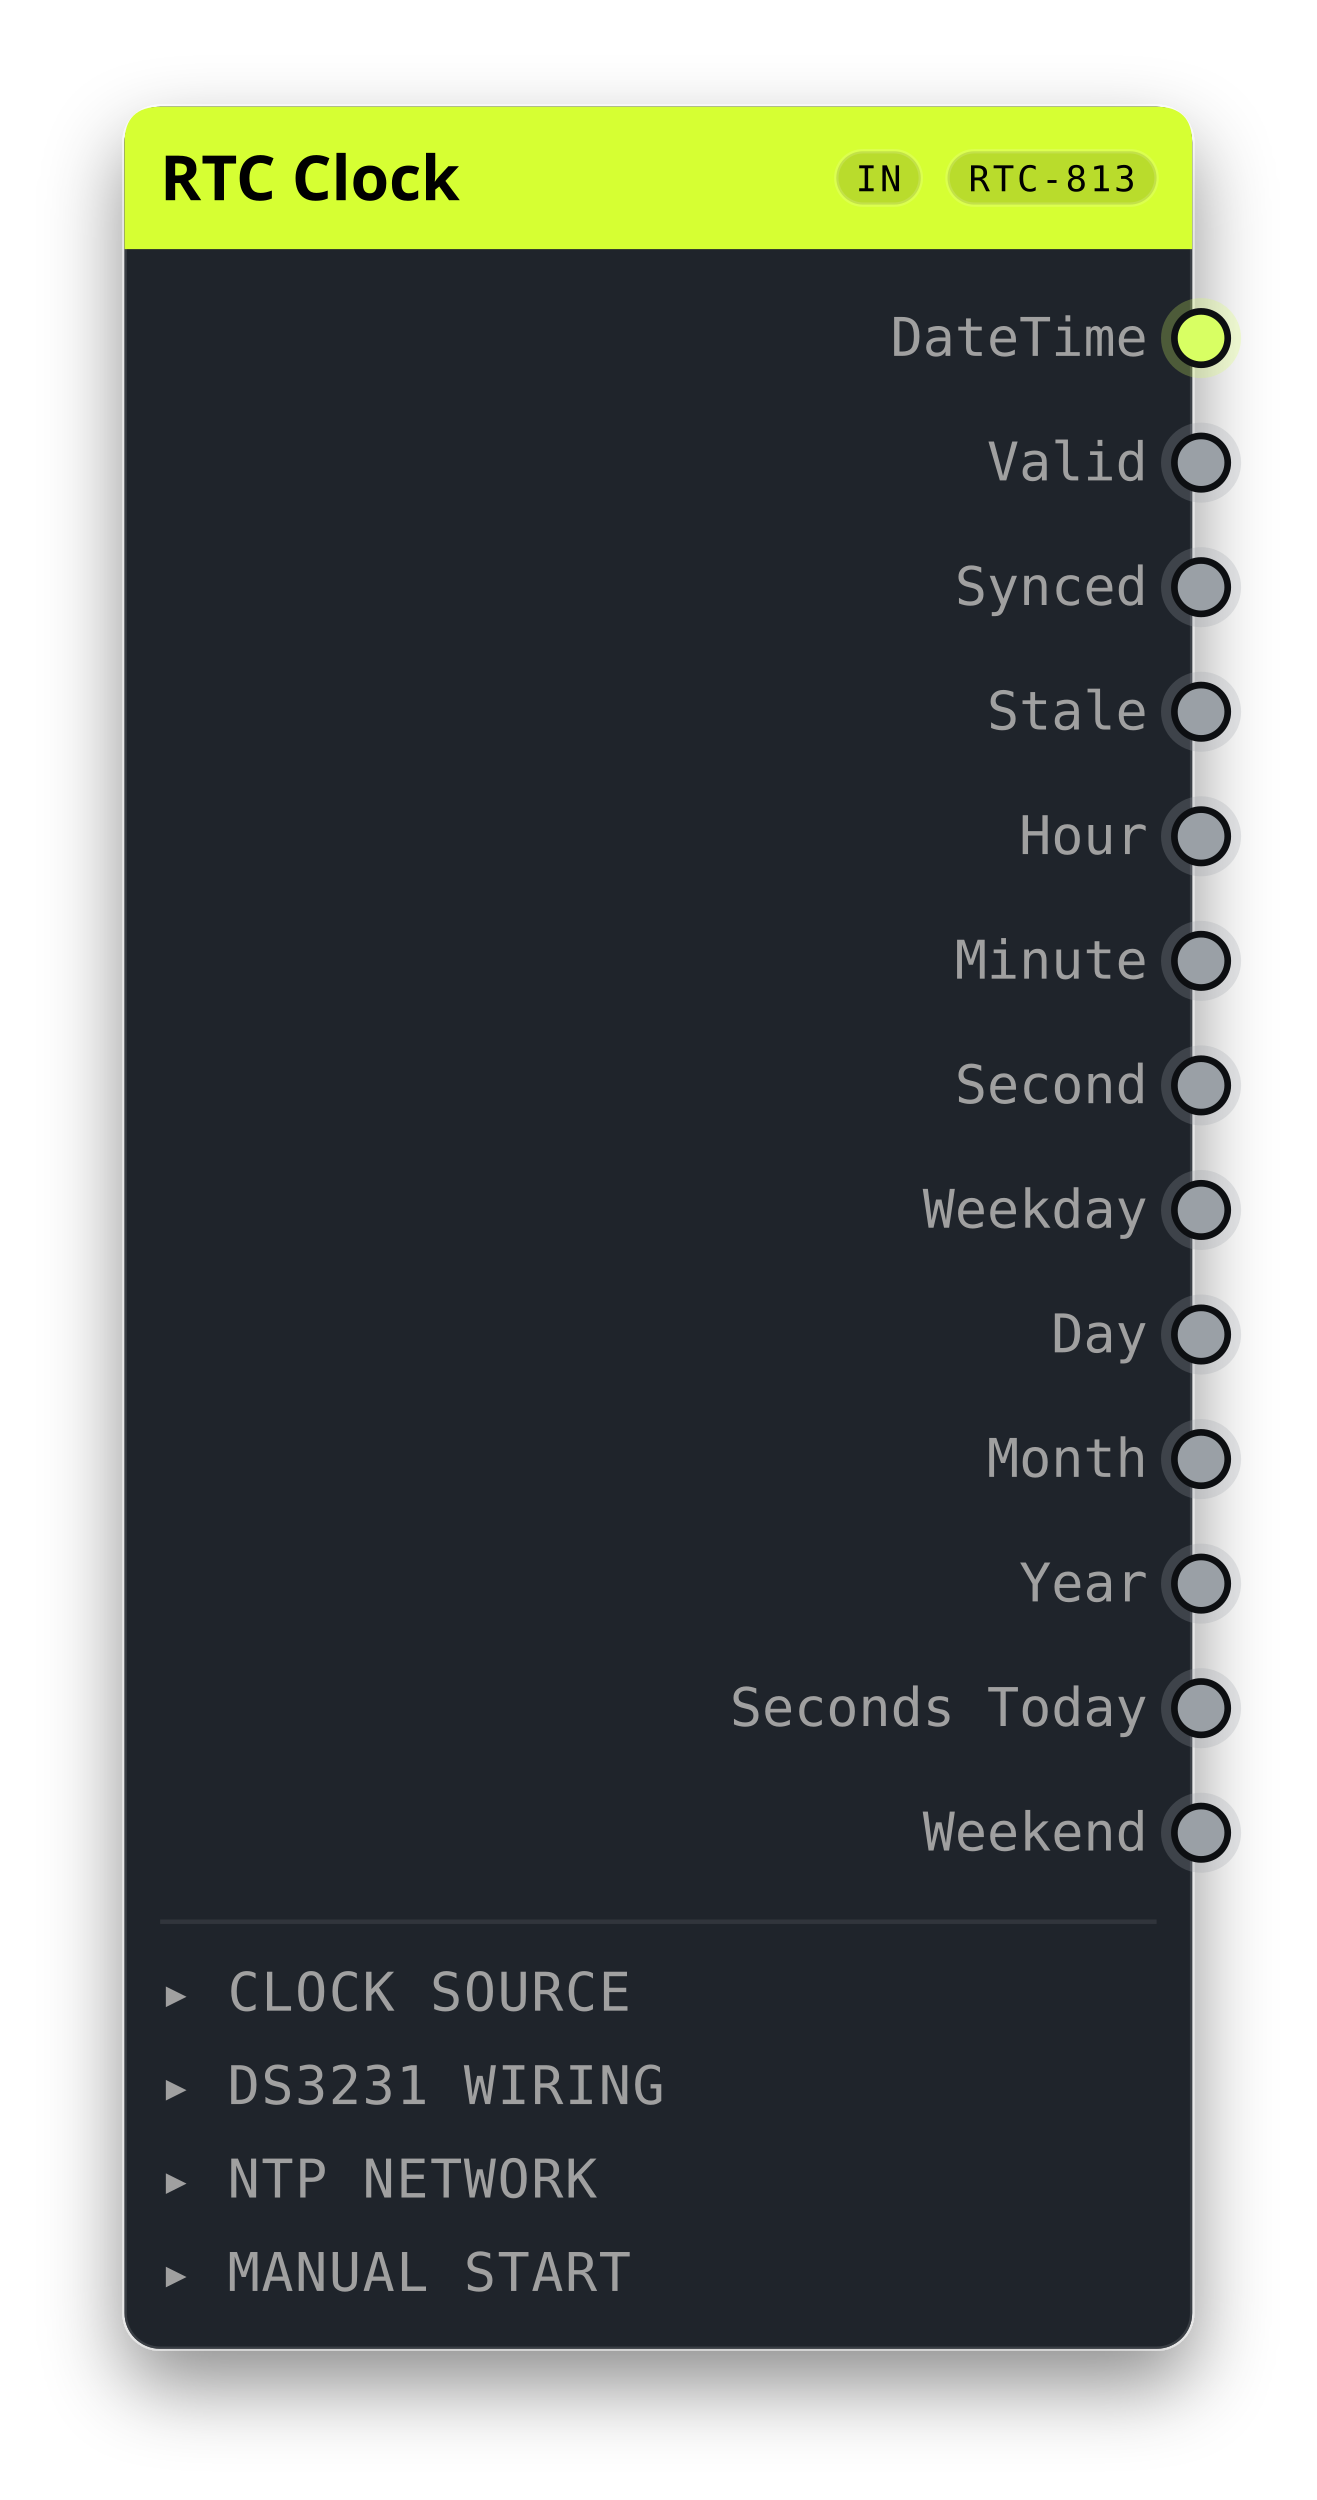
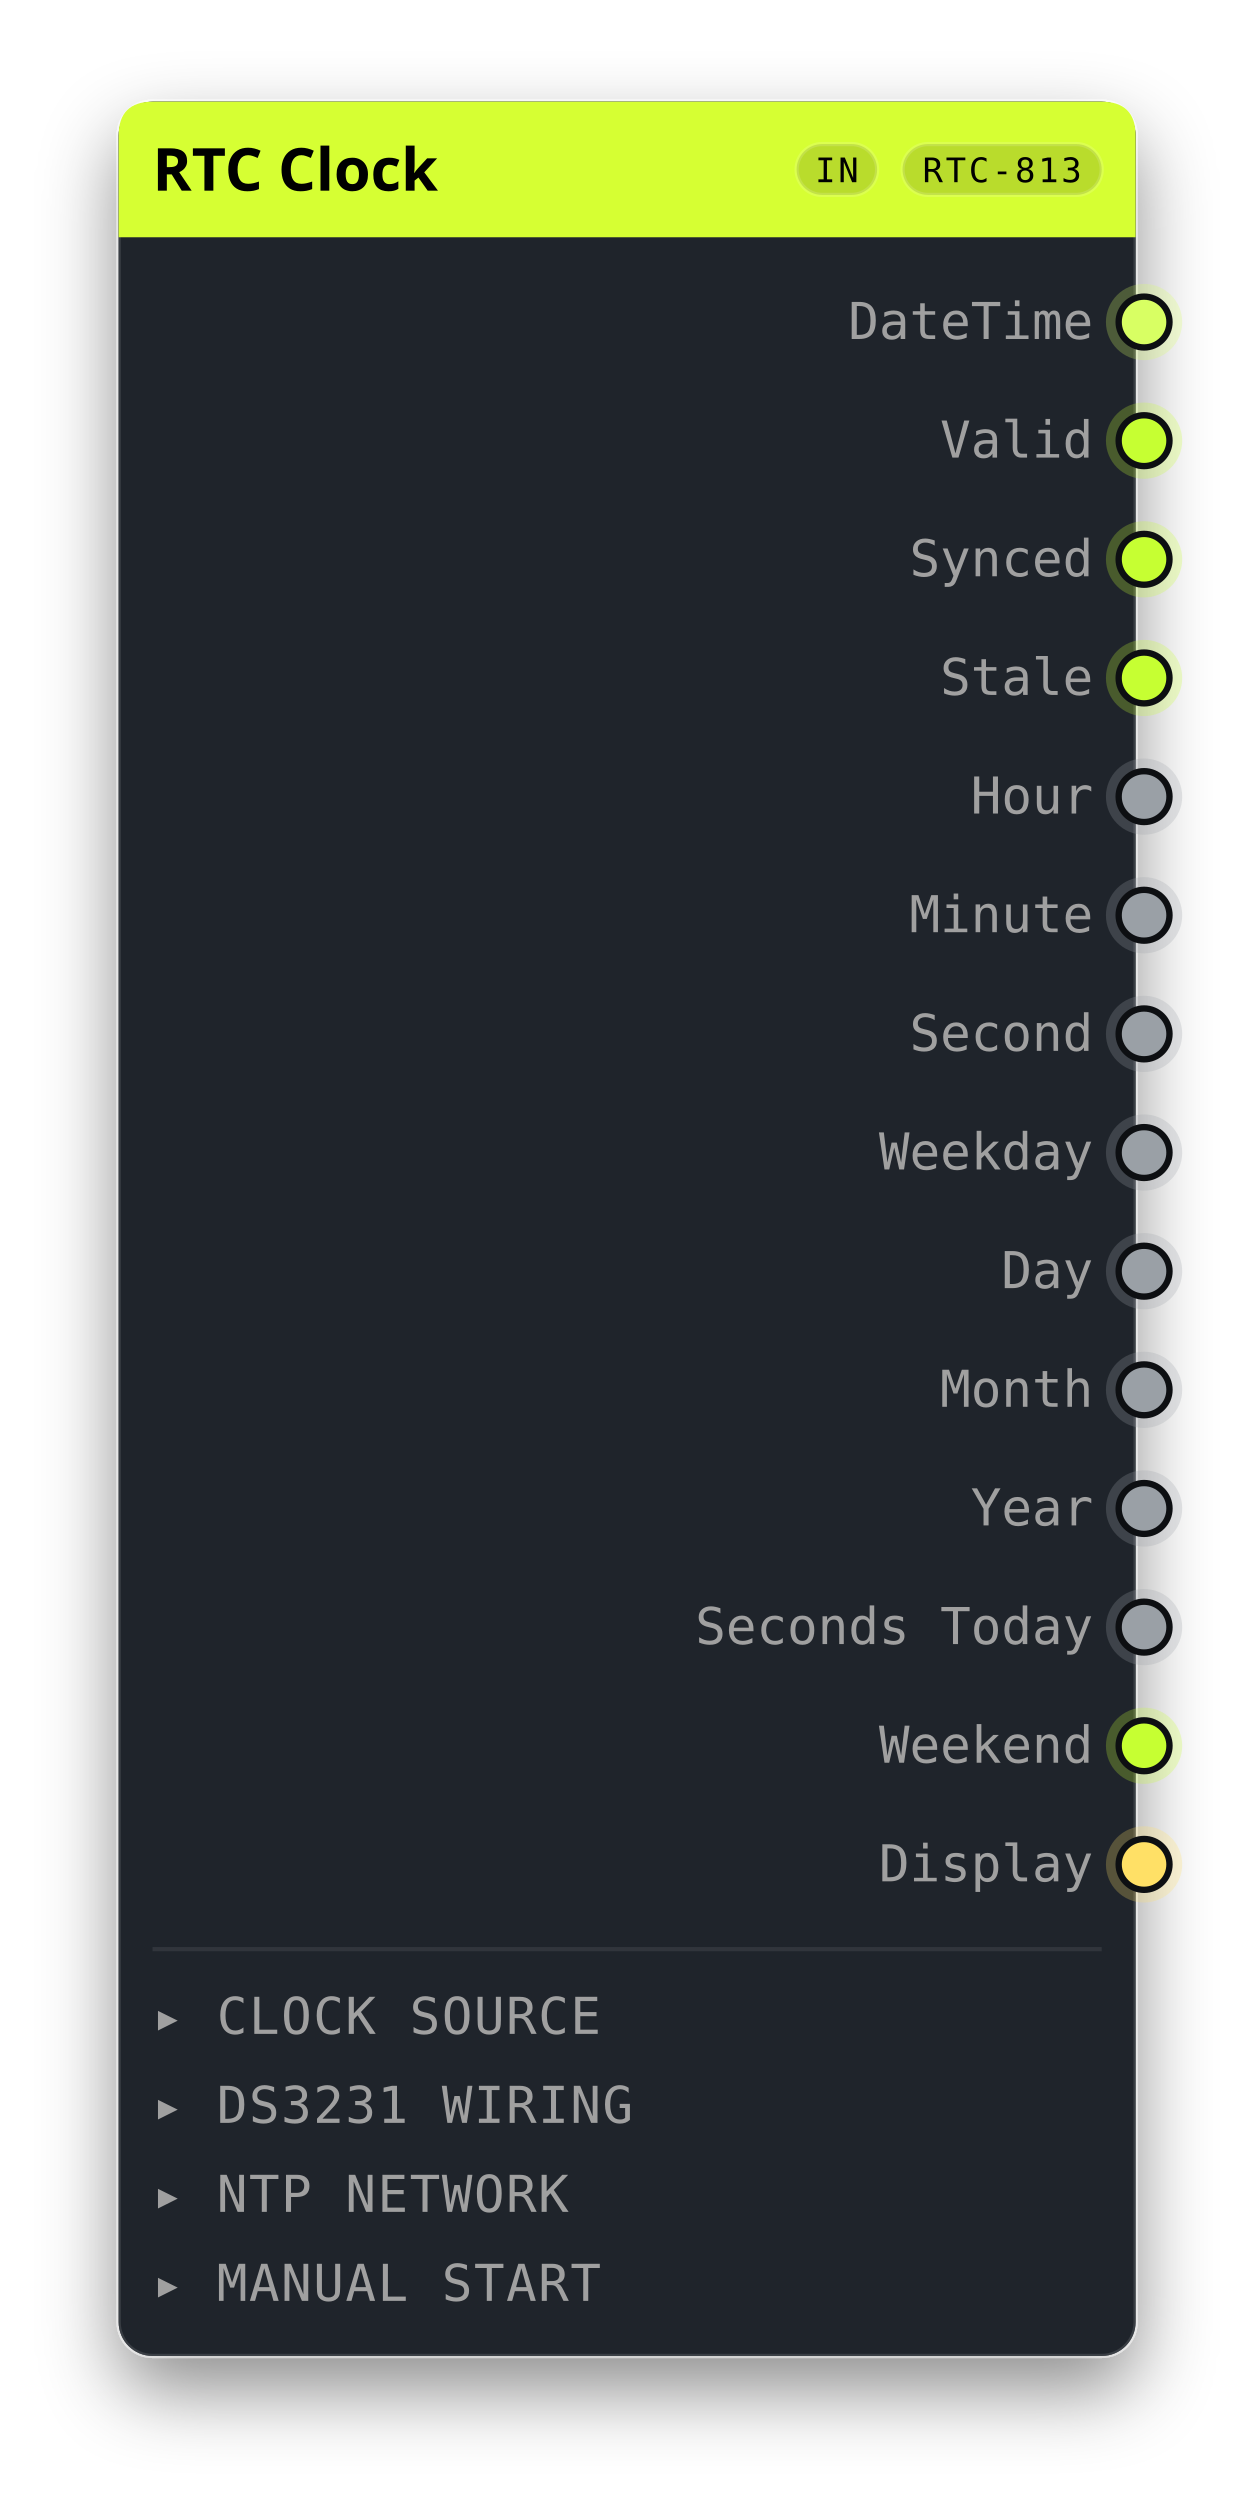
- <svg xmlns="http://www.w3.org/2000/svg" viewBox="0 0 296 562" width="296" height="562" role="img" aria-label="RTC Clock node">
+ <svg xmlns="http://www.w3.org/2000/svg" viewBox="0 0 296 590" width="296" height="590" role="img" aria-label="RTC Clock node">
  <defs>
    <filter id="shadow" x="-20%" y="-20%" width="140%" height="160%">
      <feDropShadow dx="0" dy="8" stdDeviation="9" flood-color="#000" flood-opacity="0.45" />
    </filter>
  </defs>
  <g transform="translate(28,24)">
-     <rect x="0" y="0" width="240" height="504" rx="8" fill="#1f242b" stroke="rgba(255,255,255,0.12)" filter="url(#shadow)" />
-     <rect x="0" y="0" width="240" height="504" rx="8" fill="#1f242b" stroke="rgba(255,255,255,0.12)" />
+     <rect x="0" y="0" width="240" height="532" rx="8" fill="#1f242b" stroke="rgba(255,255,255,0.12)" filter="url(#shadow)" />
+     <rect x="0" y="0" width="240" height="532" rx="8" fill="#1f242b" stroke="rgba(255,255,255,0.12)" />
    <path d="M0,32 L0,8 Q0,0 8,0 L232,0 Q240,0 240,8 L240,32 Z" fill="#d6ff33" />
    <text x="8" y="21" font-family="'Audiowide','Trebuchet MS','Arial Black',sans-serif" font-size="14" font-weight="600" fill="#000">RTC Clock</text>
    <rect x="160" y="10" width="19" height="12" rx="6" fill="rgba(0,0,0,0.14)" stroke="rgba(255,255,255,0.14)" />
    <text x="169.5" y="19" text-anchor="middle" font-family="'JetBrains Mono','Cascadia Mono','Consolas',monospace" font-size="8" letter-spacing="0.08em" fill="#000">IN</text>
    <rect x="185" y="10" width="47" height="12" rx="6" fill="rgba(0,0,0,0.14)" stroke="rgba(255,255,255,0.14)" />
    <text x="208.5" y="19" text-anchor="middle" font-family="'JetBrains Mono','Cascadia Mono','Consolas',monospace" font-size="8" letter-spacing="0.08em" fill="#000">RTC-813</text>
    <circle cx="242" cy="52" r="9" fill="#d8ff63" opacity="0.25" />
    <circle cx="242" cy="52" r="6" fill="#d8ff63" stroke="#0d0f12" stroke-width="1.5" />
    <text x="230" y="56" text-anchor="end" font-family="'JetBrains Mono','Cascadia Mono','Consolas',monospace" font-size="12" fill="#a0a0a0">DateTime</text>
-     <circle cx="242" cy="80" r="9" fill="#9aa0a6" opacity="0.25" />
-     <circle cx="242" cy="80" r="6" fill="#9aa0a6" stroke="#0d0f12" stroke-width="1.5" />
+     <circle cx="242" cy="80" r="9" fill="#c6ff32" opacity="0.25" />
+     <circle cx="242" cy="80" r="6" fill="#c6ff32" stroke="#0d0f12" stroke-width="1.5" />
    <text x="230" y="84" text-anchor="end" font-family="'JetBrains Mono','Cascadia Mono','Consolas',monospace" font-size="12" fill="#a0a0a0">Valid</text>
-     <circle cx="242" cy="108" r="9" fill="#9aa0a6" opacity="0.25" />
-     <circle cx="242" cy="108" r="6" fill="#9aa0a6" stroke="#0d0f12" stroke-width="1.5" />
+     <circle cx="242" cy="108" r="9" fill="#c6ff32" opacity="0.25" />
+     <circle cx="242" cy="108" r="6" fill="#c6ff32" stroke="#0d0f12" stroke-width="1.5" />
    <text x="230" y="112" text-anchor="end" font-family="'JetBrains Mono','Cascadia Mono','Consolas',monospace" font-size="12" fill="#a0a0a0">Synced</text>
-     <circle cx="242" cy="136" r="9" fill="#9aa0a6" opacity="0.25" />
-     <circle cx="242" cy="136" r="6" fill="#9aa0a6" stroke="#0d0f12" stroke-width="1.5" />
+     <circle cx="242" cy="136" r="9" fill="#c6ff32" opacity="0.25" />
+     <circle cx="242" cy="136" r="6" fill="#c6ff32" stroke="#0d0f12" stroke-width="1.5" />
    <text x="230" y="140" text-anchor="end" font-family="'JetBrains Mono','Cascadia Mono','Consolas',monospace" font-size="12" fill="#a0a0a0">Stale</text>
    <circle cx="242" cy="164" r="9" fill="#9aa0a6" opacity="0.25" />
    <circle cx="242" cy="164" r="6" fill="#9aa0a6" stroke="#0d0f12" stroke-width="1.5" />
    <text x="230" y="168" text-anchor="end" font-family="'JetBrains Mono','Cascadia Mono','Consolas',monospace" font-size="12" fill="#a0a0a0">Hour</text>
    <circle cx="242" cy="192" r="9" fill="#9aa0a6" opacity="0.25" />
    <circle cx="242" cy="192" r="6" fill="#9aa0a6" stroke="#0d0f12" stroke-width="1.5" />
    <text x="230" y="196" text-anchor="end" font-family="'JetBrains Mono','Cascadia Mono','Consolas',monospace" font-size="12" fill="#a0a0a0">Minute</text>
    <circle cx="242" cy="220" r="9" fill="#9aa0a6" opacity="0.25" />
    <circle cx="242" cy="220" r="6" fill="#9aa0a6" stroke="#0d0f12" stroke-width="1.5" />
    <text x="230" y="224" text-anchor="end" font-family="'JetBrains Mono','Cascadia Mono','Consolas',monospace" font-size="12" fill="#a0a0a0">Second</text>
    <circle cx="242" cy="248" r="9" fill="#9aa0a6" opacity="0.25" />
    <circle cx="242" cy="248" r="6" fill="#9aa0a6" stroke="#0d0f12" stroke-width="1.5" />
    <text x="230" y="252" text-anchor="end" font-family="'JetBrains Mono','Cascadia Mono','Consolas',monospace" font-size="12" fill="#a0a0a0">Weekday</text>
    <circle cx="242" cy="276" r="9" fill="#9aa0a6" opacity="0.25" />
    <circle cx="242" cy="276" r="6" fill="#9aa0a6" stroke="#0d0f12" stroke-width="1.5" />
    <text x="230" y="280" text-anchor="end" font-family="'JetBrains Mono','Cascadia Mono','Consolas',monospace" font-size="12" fill="#a0a0a0">Day</text>
    <circle cx="242" cy="304" r="9" fill="#9aa0a6" opacity="0.25" />
    <circle cx="242" cy="304" r="6" fill="#9aa0a6" stroke="#0d0f12" stroke-width="1.5" />
    <text x="230" y="308" text-anchor="end" font-family="'JetBrains Mono','Cascadia Mono','Consolas',monospace" font-size="12" fill="#a0a0a0">Month</text>
    <circle cx="242" cy="332" r="9" fill="#9aa0a6" opacity="0.25" />
    <circle cx="242" cy="332" r="6" fill="#9aa0a6" stroke="#0d0f12" stroke-width="1.5" />
    <text x="230" y="336" text-anchor="end" font-family="'JetBrains Mono','Cascadia Mono','Consolas',monospace" font-size="12" fill="#a0a0a0">Year</text>
    <circle cx="242" cy="360" r="9" fill="#9aa0a6" opacity="0.25" />
    <circle cx="242" cy="360" r="6" fill="#9aa0a6" stroke="#0d0f12" stroke-width="1.5" />
    <text x="230" y="364" text-anchor="end" font-family="'JetBrains Mono','Cascadia Mono','Consolas',monospace" font-size="12" fill="#a0a0a0">Seconds Today</text>
-     <circle cx="242" cy="388" r="9" fill="#9aa0a6" opacity="0.25" />
-     <circle cx="242" cy="388" r="6" fill="#9aa0a6" stroke="#0d0f12" stroke-width="1.5" />
+     <circle cx="242" cy="388" r="9" fill="#c6ff32" opacity="0.25" />
+     <circle cx="242" cy="388" r="6" fill="#c6ff32" stroke="#0d0f12" stroke-width="1.5" />
    <text x="230" y="392" text-anchor="end" font-family="'JetBrains Mono','Cascadia Mono','Consolas',monospace" font-size="12" fill="#a0a0a0">Weekend</text>
-     <line x1="8" y1="408" x2="232" y2="408" stroke="rgba(255,255,255,0.08)" />
-     <text x="8" y="428" font-family="'JetBrains Mono','Cascadia Mono','Consolas',monospace" font-size="12" letter-spacing="0.03em" fill="#a0a0a0">▸ CLOCK SOURCE</text>
-     <text x="8" y="449" font-family="'JetBrains Mono','Cascadia Mono','Consolas',monospace" font-size="12" letter-spacing="0.03em" fill="#a0a0a0">▸ DS3231 WIRING</text>
-     <text x="8" y="470" font-family="'JetBrains Mono','Cascadia Mono','Consolas',monospace" font-size="12" letter-spacing="0.03em" fill="#a0a0a0">▸ NTP NETWORK</text>
-     <text x="8" y="491" font-family="'JetBrains Mono','Cascadia Mono','Consolas',monospace" font-size="12" letter-spacing="0.03em" fill="#a0a0a0">▸ MANUAL START</text>
+     <circle cx="242" cy="416" r="9" fill="#ffe066" opacity="0.25" />
+     <circle cx="242" cy="416" r="6" fill="#ffe066" stroke="#0d0f12" stroke-width="1.5" />
+     <text x="230" y="420" text-anchor="end" font-family="'JetBrains Mono','Cascadia Mono','Consolas',monospace" font-size="12" fill="#a0a0a0">Display</text>
+     <line x1="8" y1="436" x2="232" y2="436" stroke="rgba(255,255,255,0.08)" />
+     <text x="8" y="456" font-family="'JetBrains Mono','Cascadia Mono','Consolas',monospace" font-size="12" letter-spacing="0.03em" fill="#a0a0a0">▸ CLOCK SOURCE</text>
+     <text x="8" y="477" font-family="'JetBrains Mono','Cascadia Mono','Consolas',monospace" font-size="12" letter-spacing="0.03em" fill="#a0a0a0">▸ DS3231 WIRING</text>
+     <text x="8" y="498" font-family="'JetBrains Mono','Cascadia Mono','Consolas',monospace" font-size="12" letter-spacing="0.03em" fill="#a0a0a0">▸ NTP NETWORK</text>
+     <text x="8" y="519" font-family="'JetBrains Mono','Cascadia Mono','Consolas',monospace" font-size="12" letter-spacing="0.03em" fill="#a0a0a0">▸ MANUAL START</text>
  </g>
</svg>
